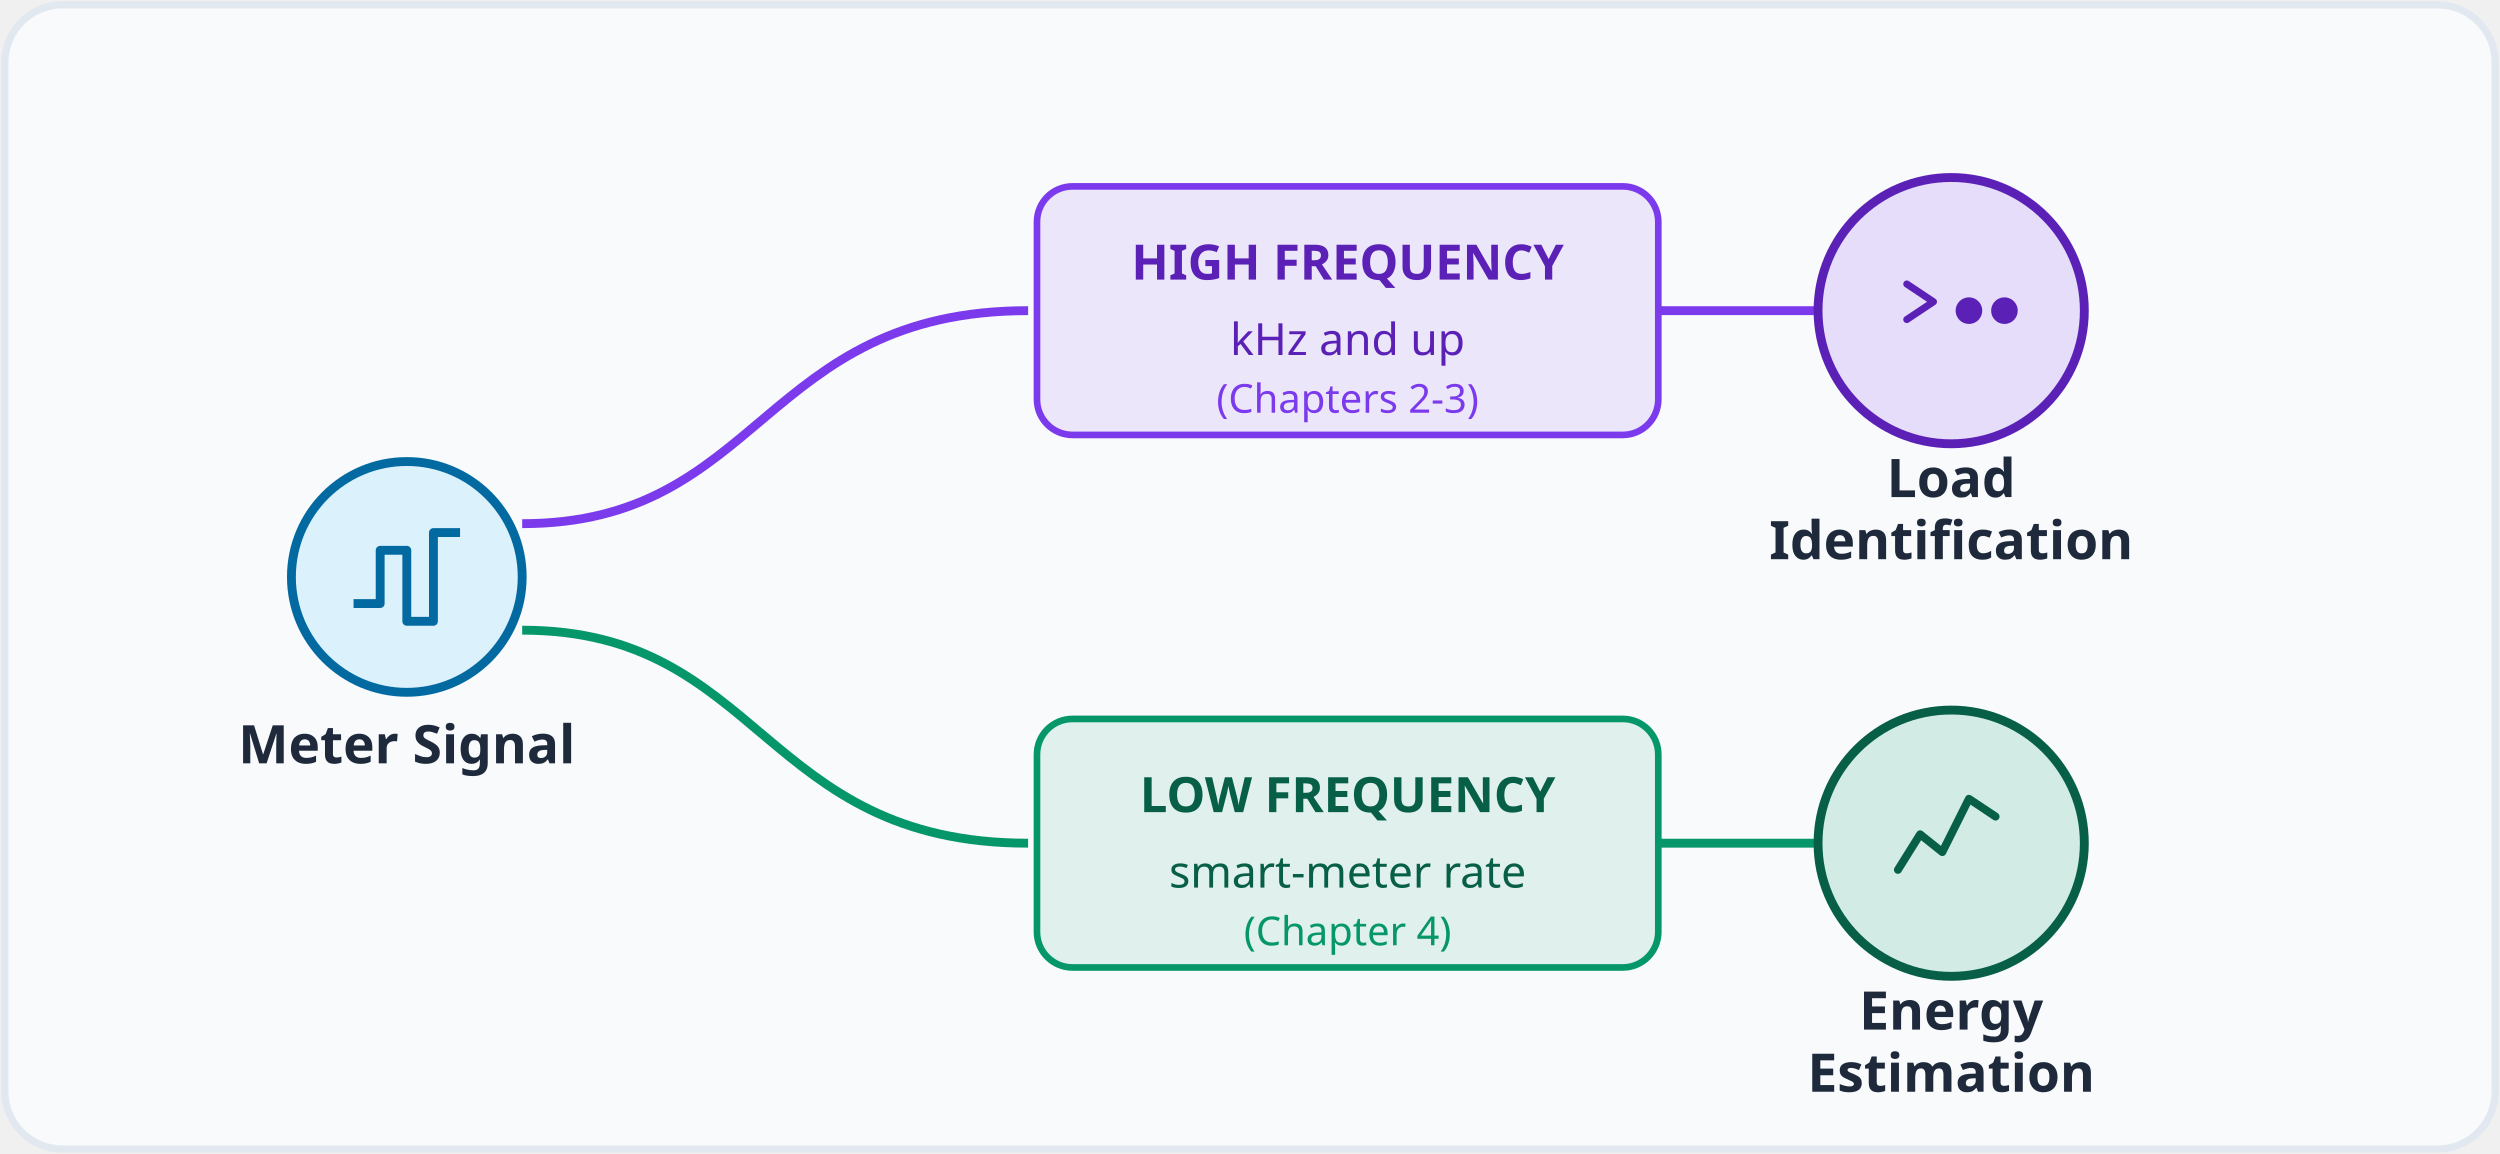
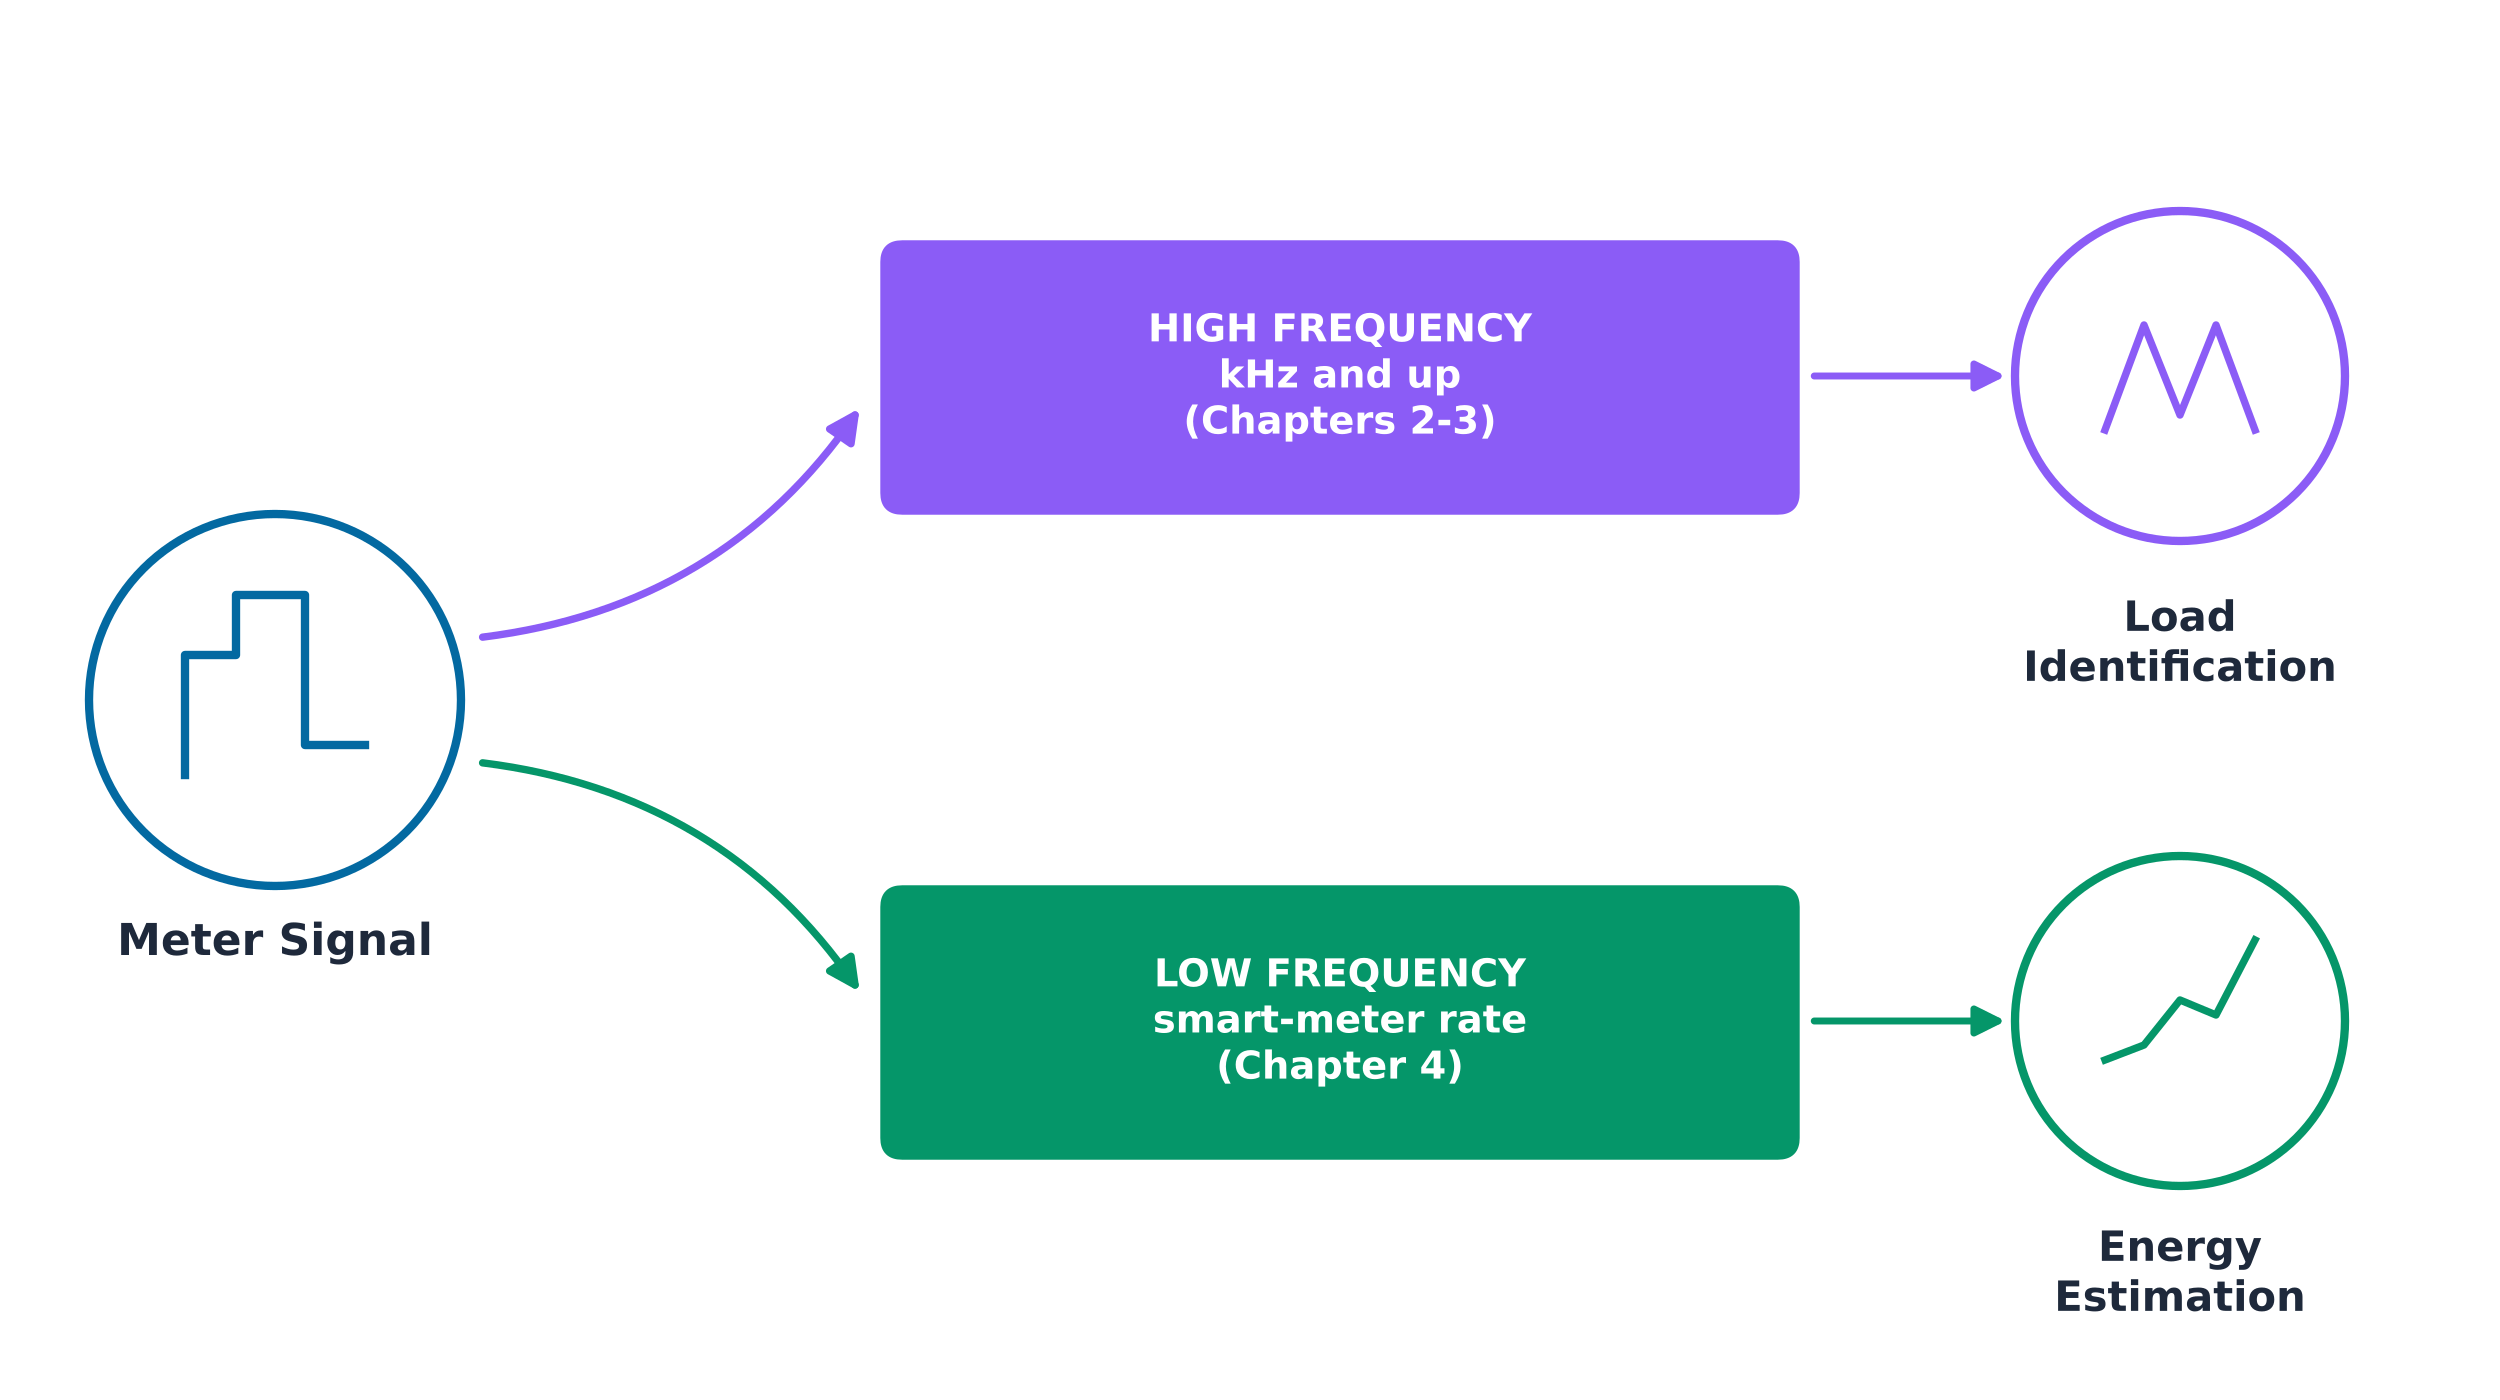
- <svg xmlns="http://www.w3.org/2000/svg" viewBox="0 0 520 240" fill="none">
-   <rect x="1" y="1" width="518" height="238" rx="12" fill="#F8FAFC" stroke="#E2E8F0" stroke-width="1.5" />
-   <g transform="translate(20,0) scale(0.923077)">
-     <circle cx="70" cy="130" r="26" fill="#38BDF8" fill-opacity="0.15" stroke="#0369A1" stroke-width="2" />
-     <polyline points="58,136 64,136 64,124 70,124 70,140 76,140 76,120 82,120" stroke="#0369A1" stroke-width="2" fill="none" stroke-linejoin="round" />
-     <text x="70" y="172" text-anchor="middle" font-family="'Jost', system-ui, sans-serif" font-size="12" font-weight="700" fill="#1E293B">Meter Signal</text>
-     <path d="M 96 118 C 150 118 150 70 210 70" stroke="#7C3AED" stroke-width="2" fill="none" />
-     <path d="M 96 142 C 150 142 150 190 210 190" stroke="#059669" stroke-width="2" fill="none" />
-     <rect x="212" y="42" width="140" height="56" rx="8" fill="#7C3AED" fill-opacity="0.1" stroke="#7C3AED" stroke-width="1.5" />
-     <text x="282" y="63" text-anchor="middle" font-family="'Jost', system-ui, sans-serif" font-size="11" font-weight="700" fill="#5B21B6">HIGH FREQUENCY</text>
-     <text x="282" y="80" text-anchor="middle" font-family="'Libre Franklin', system-ui, sans-serif" font-size="10" fill="#5B21B6">kHz and up</text>
-     <text x="282" y="93" text-anchor="middle" font-family="'Libre Franklin', system-ui, sans-serif" font-size="9" fill="#7C3AED">(Chapters 2-3)</text>
-     <path d="M 352 70 L 388 70" stroke="#7C3AED" stroke-width="2" />
-     <circle cx="418" cy="70" r="30" fill="#7C3AED" fill-opacity="0.15" stroke="#5B21B6" stroke-width="2" />
-     <path d="M 408 64 L 414 68 L 408 72" stroke="#5B21B6" stroke-width="1.6" fill="none" stroke-linecap="round" stroke-linejoin="round" />
-     <circle cx="422" cy="70" r="3" fill="#5B21B6" />
-     <circle cx="430" cy="70" r="3" fill="#5B21B6" />
-     <text x="418" y="112" text-anchor="middle" font-family="'Jost', system-ui, sans-serif" font-size="12" font-weight="700" fill="#1E293B">Load</text>
-     <text x="418" y="126" text-anchor="middle" font-family="'Jost', system-ui, sans-serif" font-size="12" font-weight="700" fill="#1E293B">Identification</text>
-     <rect x="212" y="162" width="140" height="56" rx="8" fill="#059669" fill-opacity="0.1" stroke="#059669" stroke-width="1.5" />
-     <text x="282" y="183" text-anchor="middle" font-family="'Jost', system-ui, sans-serif" font-size="11" font-weight="700" fill="#065F46">LOW FREQUENCY</text>
-     <text x="282" y="200" text-anchor="middle" font-family="'Libre Franklin', system-ui, sans-serif" font-size="10" fill="#065F46">smart-meter rate</text>
-     <text x="282" y="213" text-anchor="middle" font-family="'Libre Franklin', system-ui, sans-serif" font-size="9" fill="#059669">(Chapter 4)</text>
-     <path d="M 352 190 L 388 190" stroke="#059669" stroke-width="2" />
-     <circle cx="418" cy="190" r="30" fill="#059669" fill-opacity="0.15" stroke="#065F46" stroke-width="2" />
-     <polyline points="406,196 411,188 416,192 422,180 428,184" stroke="#065F46" stroke-width="1.8" fill="none" stroke-linecap="round" stroke-linejoin="round" />
-     <text x="418" y="232" text-anchor="middle" font-family="'Jost', system-ui, sans-serif" font-size="12" font-weight="700" fill="#1E293B">Energy</text>
-     <text x="418" y="246" text-anchor="middle" font-family="'Jost', system-ui, sans-serif" font-size="12" font-weight="700" fill="#1E293B">Estimation</text>
+ <svg xmlns="http://www.w3.org/2000/svg" xmlns:xlink="http://www.w3.org/1999/xlink" width="540pt" height="302.4pt" viewBox="0 0 540 302.4" version="1.1">
+   <defs>
+     <style type="text/css">*{stroke-linejoin: round; stroke-linecap: butt}</style>
+   </defs>
+   <g id="figure_1">
+     <g id="patch_1">
+       <path d="M 0 302.4  L 540 302.4  L 540 0  L 0 0  z " style="fill: #ffffff" />
+     </g>
+     <g id="axes_1">
+       <g id="patch_2">
+         <path d="M 59.4 191.376  C 70.055 191.376 80.275 187.143 87.809 179.609  C 95.343 172.075 99.576 161.855 99.576 151.2  C 99.576 140.545 95.343 130.325 87.809 122.791  C 80.275 115.257 70.055 111.024 59.4 111.024  C 48.745 111.024 38.525 115.257 30.991 122.791  C 23.457 130.325 19.224 140.545 19.224 151.2  C 19.224 161.855 23.457 172.075 30.991 179.609  C 38.525 187.143 48.745 191.376 59.4 191.376  L 59.4 191.376  z " clip-path="url(#pfbde1fe60f)" style="fill: none; stroke: #0369a1; stroke-width: 1.8; stroke-linejoin: miter" />
+       </g>
+       <g id="patch_3">
+         <path d="M 104.246 137.625  Q 156.076 131.182 184.688 89.643  " clip-path="url(#pfbde1fe60f)" style="fill: none; stroke: #8b5cf6; stroke-width: 1.6; stroke-linecap: round" />
+         <path d="M 179.205 92.667  L 184.688 89.643  L 183.817 95.843  z " clip-path="url(#pfbde1fe60f)" style="fill: #8b5cf6; stroke: #8b5cf6; stroke-width: 1.6; stroke-linecap: round" />
+       </g>
+       <g id="patch_4">
+         <path d="M 104.246 164.775  Q 156.076 171.218 184.688 212.757  " clip-path="url(#pfbde1fe60f)" style="fill: none; stroke: #059669; stroke-width: 1.6; stroke-linecap: round" />
+         <path d="M 183.817 206.557  L 184.688 212.757  L 179.205 209.733  z " clip-path="url(#pfbde1fe60f)" style="fill: #059669; stroke: #059669; stroke-width: 1.6; stroke-linecap: round" />
+       </g>
+       <g id="patch_5">
+         <path d="M 194.832 110.376  L 384.048 110.376  Q 387.936 110.376 387.936 106.488  L 387.936 56.592  Q 387.936 52.704 384.048 52.704  L 194.832 52.704  Q 190.944 52.704 190.944 56.592  L 190.944 106.488  Q 190.944 110.376 194.832 110.376  z " clip-path="url(#pfbde1fe60f)" style="fill: #8b5cf6; stroke: #8b5cf6; stroke-width: 1.6; stroke-linejoin: miter" />
+       </g>
+       <g id="patch_6">
+         <path d="M 194.832 249.696  L 384.048 249.696  Q 387.936 249.696 387.936 245.808  L 387.936 195.912  Q 387.936 192.024 384.048 192.024  L 194.832 192.024  Q 190.944 192.024 190.944 195.912  L 190.944 245.808  Q 190.944 249.696 194.832 249.696  z " clip-path="url(#pfbde1fe60f)" style="fill: #059669; stroke: #059669; stroke-width: 1.6; stroke-linejoin: miter" />
+       </g>
+       <g id="patch_7">
+         <path d="M 391.882 81.216  Q 412.562 81.216 431.565 81.216  " clip-path="url(#pfbde1fe60f)" style="fill: none; stroke: #8b5cf6; stroke-width: 1.5; stroke-linecap: round" />
+         <path d="M 426.365 78.616  L 431.565 81.216  L 426.365 83.816  z " clip-path="url(#pfbde1fe60f)" style="fill: #8b5cf6; stroke: #8b5cf6; stroke-width: 1.5; stroke-linecap: round" />
+       </g>
+       <g id="patch_8">
+         <path d="M 391.882 220.536  Q 412.562 220.536 431.565 220.536  " clip-path="url(#pfbde1fe60f)" style="fill: none; stroke: #059669; stroke-width: 1.5; stroke-linecap: round" />
+         <path d="M 426.365 217.936  L 431.565 220.536  L 426.365 223.136  z " clip-path="url(#pfbde1fe60f)" style="fill: #059669; stroke: #059669; stroke-width: 1.5; stroke-linecap: round" />
+       </g>
+       <g id="patch_9">
+         <path d="M 470.88 116.856  C 480.332 116.856 489.398 113.101 496.081 106.417  C 502.765 99.734 506.52 90.668 506.52 81.216  C 506.52 71.764 502.765 62.698 496.081 56.015  C 489.398 49.331 480.332 45.576 470.88 45.576  C 461.428 45.576 452.362 49.331 445.679 56.015  C 438.995 62.698 435.24 71.764 435.24 81.216  C 435.24 90.668 438.995 99.734 445.679 106.417  C 452.362 113.101 461.428 116.856 470.88 116.856  L 470.88 116.856  z " clip-path="url(#pfbde1fe60f)" style="fill: none; stroke: #8b5cf6; stroke-width: 1.8; stroke-linejoin: miter" />
+       </g>
+       <g id="patch_10">
+         <path d="M 470.88 256.176  C 480.332 256.176 489.398 252.421 496.081 245.737  C 502.765 239.054 506.52 229.988 506.52 220.536  C 506.52 211.084 502.765 202.018 496.081 195.335  C 489.398 188.651 480.332 184.896 470.88 184.896  C 461.428 184.896 452.362 188.651 445.679 195.335  C 438.995 202.018 435.24 211.084 435.24 220.536  C 435.24 229.988 438.995 239.054 445.679 245.737  C 452.362 252.421 461.428 256.176 470.88 256.176  L 470.88 256.176  z " clip-path="url(#pfbde1fe60f)" style="fill: none; stroke: #059669; stroke-width: 1.8; stroke-linejoin: miter" />
+       </g>
+       <g id="line2d_1">
+         <path d="M 39.96 167.4  L 39.96 141.48  L 50.976 141.48  L 50.976 128.52  L 65.88 128.52  L 65.88 160.92  L 78.84 160.92  " clip-path="url(#pfbde1fe60f)" style="fill: none; stroke: #0369a1; stroke-width: 1.8; stroke-linecap: square" />
+       </g>
+       <g id="line2d_2">
+         <path d="M 454.68 92.88  L 463.104 70.2  L 470.88 89.64  L 478.656 70.2  L 487.08 92.88  " clip-path="url(#pfbde1fe60f)" style="fill: none; stroke: #8b5cf6; stroke-width: 1.6; stroke-linecap: square" />
+       </g>
+       <g id="line2d_3">
+         <path d="M 454.68 228.96  L 463.104 225.72  L 470.88 216  L 478.656 219.24  L 487.08 203.04  " clip-path="url(#pfbde1fe60f)" style="fill: none; stroke: #059669; stroke-width: 1.6; stroke-linecap: square" />
+       </g>
+       <g id="text_1">
+         <g style="fill: #1e293b" transform="translate(25.29871 206.28) scale(0.095 -0.095)">
+           <defs>
+             <path id="DejaVuSans-Bold-30" d="M 588 4666  L 2119 4666  L 3181 2169  L 4250 4666  L 5778 4666  L 5778 0  L 4641 0  L 4641 3413  L 3566 897  L 2803 897  L 1728 3413  L 1728 0  L 588 0  L 588 4666  z " transform="scale(0.015625)" />
+             <path id="DejaVuSans-Bold-48" d="M 4031 1759  L 4031 1441  L 1416 1441  Q 1456 1047 1700 850  Q 1944 653 2381 653  Q 2734 653 3104 758  Q 3475 863 3866 1075  L 3866 213  Q 3469 63 3072 -14  Q 2675 -91 2278 -91  Q 1328 -91 801 392  Q 275 875 275 1747  Q 275 2603 792 3093  Q 1309 3584 2216 3584  Q 3041 3584 3536 3087  Q 4031 2591 4031 1759  z M 2881 2131  Q 2881 2450 2695 2645  Q 2509 2841 2209 2841  Q 1884 2841 1681 2658  Q 1478 2475 1428 2131  L 2881 2131  z " transform="scale(0.015625)" />
+             <path id="DejaVuSans-Bold-57" d="M 1759 4494  L 1759 3500  L 2913 3500  L 2913 2700  L 1759 2700  L 1759 1216  Q 1759 972 1856 886  Q 1953 800 2241 800  L 2816 800  L 2816 0  L 1856 0  Q 1194 0 917 276  Q 641 553 641 1216  L 641 2700  L 84 2700  L 84 3500  L 641 3500  L 641 4494  L 1759 4494  z " transform="scale(0.015625)" />
+             <path id="DejaVuSans-Bold-55" d="M 3138 2547  Q 2991 2616 2845 2648  Q 2700 2681 2553 2681  Q 2122 2681 1889 2404  Q 1656 2128 1656 1613  L 1656 0  L 538 0  L 538 3500  L 1656 3500  L 1656 2925  Q 1872 3269 2151 3426  Q 2431 3584 2822 3584  Q 2878 3584 2943 3579  Q 3009 3575 3134 3559  L 3138 2547  z " transform="scale(0.015625)" />
+             <path id="DejaVuSans-Bold-3" transform="scale(0.015625)" />
+             <path id="DejaVuSans-Bold-36" d="M 3834 4519  L 3834 3531  Q 3450 3703 3084 3790  Q 2719 3878 2394 3878  Q 1963 3878 1756 3759  Q 1550 3641 1550 3391  Q 1550 3203 1689 3098  Q 1828 2994 2194 2919  L 2706 2816  Q 3484 2659 3812 2340  Q 4141 2022 4141 1434  Q 4141 663 3683 286  Q 3225 -91 2284 -91  Q 1841 -91 1394 -6  Q 947 78 500 244  L 500 1259  Q 947 1022 1364 901  Q 1781 781 2169 781  Q 2563 781 2772 912  Q 2981 1044 2981 1288  Q 2981 1506 2839 1625  Q 2697 1744 2272 1838  L 1806 1941  Q 1106 2091 782 2419  Q 459 2747 459 3303  Q 459 4000 909 4375  Q 1359 4750 2203 4750  Q 2588 4750 2994 4692  Q 3400 4634 3834 4519  z " transform="scale(0.015625)" />
+             <path id="DejaVuSans-Bold-4c" d="M 538 3500  L 1656 3500  L 1656 0  L 538 0  L 538 3500  z M 538 4863  L 1656 4863  L 1656 3950  L 538 3950  L 538 4863  z " transform="scale(0.015625)" />
+             <path id="DejaVuSans-Bold-4a" d="M 2919 594  Q 2688 288 2409 144  Q 2131 0 1766 0  Q 1125 0 706 504  Q 288 1009 288 1791  Q 288 2575 706 3076  Q 1125 3578 1766 3578  Q 2131 3578 2409 3434  Q 2688 3291 2919 2981  L 2919 3500  L 4044 3500  L 4044 353  Q 4044 -491 3511 -936  Q 2978 -1381 1966 -1381  Q 1638 -1381 1331 -1331  Q 1025 -1281 716 -1178  L 716 -306  Q 1009 -475 1290 -558  Q 1572 -641 1856 -641  Q 2406 -641 2662 -400  Q 2919 -159 2919 353  L 2919 594  z M 2181 2772  Q 1834 2772 1640 2515  Q 1447 2259 1447 1791  Q 1447 1309 1634 1061  Q 1822 813 2181 813  Q 2531 813 2725 1069  Q 2919 1325 2919 1791  Q 2919 2259 2725 2515  Q 2531 2772 2181 2772  z " transform="scale(0.015625)" />
+             <path id="DejaVuSans-Bold-51" d="M 4056 2131  L 4056 0  L 2931 0  L 2931 347  L 2931 1631  Q 2931 2084 2911 2256  Q 2891 2428 2841 2509  Q 2775 2619 2662 2680  Q 2550 2741 2406 2741  Q 2056 2741 1856 2470  Q 1656 2200 1656 1722  L 1656 0  L 538 0  L 538 3500  L 1656 3500  L 1656 2988  Q 1909 3294 2193 3439  Q 2478 3584 2822 3584  Q 3428 3584 3742 3212  Q 4056 2841 4056 2131  z " transform="scale(0.015625)" />
+             <path id="DejaVuSans-Bold-44" d="M 2106 1575  Q 1756 1575 1579 1456  Q 1403 1338 1403 1106  Q 1403 894 1545 773  Q 1688 653 1941 653  Q 2256 653 2472 879  Q 2688 1106 2688 1447  L 2688 1575  L 2106 1575  z M 3816 1997  L 3816 0  L 2688 0  L 2688 519  Q 2463 200 2181 54  Q 1900 -91 1497 -91  Q 953 -91 614 226  Q 275 544 275 1050  Q 275 1666 698 1953  Q 1122 2241 2028 2241  L 2688 2241  L 2688 2328  Q 2688 2594 2478 2717  Q 2269 2841 1825 2841  Q 1466 2841 1156 2769  Q 847 2697 581 2553  L 581 3406  Q 941 3494 1303 3539  Q 1666 3584 2028 3584  Q 2975 3584 3395 3211  Q 3816 2838 3816 1997  z " transform="scale(0.015625)" />
+             <path id="DejaVuSans-Bold-4f" d="M 538 4863  L 1656 4863  L 1656 0  L 538 0  L 538 4863  z " transform="scale(0.015625)" />
+           </defs>
+           <use xlink:href="#DejaVuSans-Bold-30" />
+           <use xlink:href="#DejaVuSans-Bold-48" transform="translate(99.51562 0)" />
+           <use xlink:href="#DejaVuSans-Bold-57" transform="translate(167.3438 0)" />
+           <use xlink:href="#DejaVuSans-Bold-48" transform="translate(215.1406 0)" />
+           <use xlink:href="#DejaVuSans-Bold-55" transform="translate(282.9688 0)" />
+           <use xlink:href="#DejaVuSans-Bold-3" transform="translate(332.2812 0)" />
+           <use xlink:href="#DejaVuSans-Bold-36" transform="translate(367.0938 0)" />
+           <use xlink:href="#DejaVuSans-Bold-4c" transform="translate(439.1094 0)" />
+           <use xlink:href="#DejaVuSans-Bold-4a" transform="translate(473.3906 0)" />
+           <use xlink:href="#DejaVuSans-Bold-51" transform="translate(544.9688 0)" />
+           <use xlink:href="#DejaVuSans-Bold-44" transform="translate(616.1562 0)" />
+           <use xlink:href="#DejaVuSans-Bold-4f" transform="translate(683.6406 0)" />
+         </g>
+       </g>
+       <g id="text_2">
+         <g style="fill: #ffffff" transform="translate(247.977 73.73378) scale(0.083 -0.083)">
+           <defs>
+             <path id="DejaVuSans-Bold-2b" d="M 588 4666  L 1791 4666  L 1791 2888  L 3566 2888  L 3566 4666  L 4769 4666  L 4769 0  L 3566 0  L 3566 1978  L 1791 1978  L 1791 0  L 588 0  L 588 4666  z " transform="scale(0.015625)" />
+             <path id="DejaVuSans-Bold-2c" d="M 588 4666  L 1791 4666  L 1791 0  L 588 0  L 588 4666  z " transform="scale(0.015625)" />
+             <path id="DejaVuSans-Bold-2a" d="M 4781 347  Q 4331 128 3847 18  Q 3363 -91 2847 -91  Q 1681 -91 1000 561  Q 319 1213 319 2328  Q 319 3456 1012 4103  Q 1706 4750 2913 4750  Q 3378 4750 3804 4662  Q 4231 4575 4609 4403  L 4609 3438  Q 4219 3659 3833 3768  Q 3447 3878 3059 3878  Q 2341 3878 1952 3476  Q 1563 3075 1563 2328  Q 1563 1588 1938 1184  Q 2313 781 3003 781  Q 3191 781 3352 804  Q 3513 828 3641 878  L 3641 1784  L 2906 1784  L 2906 2591  L 4781 2591  L 4781 347  z " transform="scale(0.015625)" />
+             <path id="DejaVuSans-Bold-29" d="M 588 4666  L 3834 4666  L 3834 3756  L 1791 3756  L 1791 2888  L 3713 2888  L 3713 1978  L 1791 1978  L 1791 0  L 588 0  L 588 4666  z " transform="scale(0.015625)" />
+             <path id="DejaVuSans-Bold-35" d="M 2297 2597  Q 2675 2597 2839 2737  Q 3003 2878 3003 3200  Q 3003 3519 2839 3656  Q 2675 3794 2297 3794  L 1791 3794  L 1791 2597  L 2297 2597  z M 1791 1766  L 1791 0  L 588 0  L 588 4666  L 2425 4666  Q 3347 4666 3776 4356  Q 4206 4047 4206 3378  Q 4206 2916 3982 2619  Q 3759 2322 3309 2181  Q 3556 2125 3751 1926  Q 3947 1728 4147 1325  L 4800 0  L 3519 0  L 2950 1159  Q 2778 1509 2601 1637  Q 2425 1766 2131 1766  L 1791 1766  z " transform="scale(0.015625)" />
+             <path id="DejaVuSans-Bold-28" d="M 588 4666  L 3834 4666  L 3834 3756  L 1791 3756  L 1791 2888  L 3713 2888  L 3713 1978  L 1791 1978  L 1791 909  L 3903 909  L 3903 0  L 588 0  L 588 4666  z " transform="scale(0.015625)" />
+             <path id="DejaVuSans-Bold-34" d="M 2847 -84  L 2753 -84  Q 1600 -84 959 553  Q 319 1191 319 2328  Q 319 3463 958 4106  Q 1597 4750 2719 4750  Q 3853 4750 4486 4112  Q 5119 3475 5119 2328  Q 5119 1541 4783 972  Q 4447 403 3816 116  L 4756 -934  L 3609 -934  L 2847 -84  z M 2719 3878  Q 2169 3878 1866 3472  Q 1563 3066 1563 2328  Q 1563 1578 1859 1179  Q 2156 781 2719 781  Q 3272 781 3575 1187  Q 3878 1594 3878 2328  Q 3878 3066 3575 3472  Q 3272 3878 2719 3878  z " transform="scale(0.015625)" />
+             <path id="DejaVuSans-Bold-38" d="M 588 4666  L 1791 4666  L 1791 1869  Q 1791 1291 1980 1042  Q 2169 794 2597 794  Q 3028 794 3217 1042  Q 3406 1291 3406 1869  L 3406 4666  L 4609 4666  L 4609 1869  Q 4609 878 4112 393  Q 3616 -91 2597 -91  Q 1581 -91 1084 393  Q 588 878 588 1869  L 588 4666  z " transform="scale(0.015625)" />
+             <path id="DejaVuSans-Bold-31" d="M 588 4666  L 1931 4666  L 3628 1466  L 3628 4666  L 4769 4666  L 4769 0  L 3425 0  L 1728 3200  L 1728 0  L 588 0  L 588 4666  z " transform="scale(0.015625)" />
+             <path id="DejaVuSans-Bold-26" d="M 4288 256  Q 3956 84 3597 -3  Q 3238 -91 2847 -91  Q 1681 -91 1000 561  Q 319 1213 319 2328  Q 319 3447 1000 4098  Q 1681 4750 2847 4750  Q 3238 4750 3597 4662  Q 3956 4575 4288 4403  L 4288 3438  Q 3953 3666 3628 3772  Q 3303 3878 2944 3878  Q 2300 3878 1931 3465  Q 1563 3053 1563 2328  Q 1563 1606 1931 1193  Q 2300 781 2944 781  Q 3303 781 3628 887  Q 3953 994 4288 1222  L 4288 256  z " transform="scale(0.015625)" />
+             <path id="DejaVuSans-Bold-3c" d="M -63 4666  L 1253 4666  L 2316 3003  L 3378 4666  L 4697 4666  L 2919 1966  L 2919 0  L 1716 0  L 1716 1966  L -63 4666  z " transform="scale(0.015625)" />
+           </defs>
+           <use xlink:href="#DejaVuSans-Bold-2b" />
+           <use xlink:href="#DejaVuSans-Bold-2c" transform="translate(83.6875 0)" />
+           <use xlink:href="#DejaVuSans-Bold-2a" transform="translate(120.8906 0)" />
+           <use xlink:href="#DejaVuSans-Bold-2b" transform="translate(202.9688 0)" />
+           <use xlink:href="#DejaVuSans-Bold-3" transform="translate(286.6562 0)" />
+           <use xlink:href="#DejaVuSans-Bold-29" transform="translate(321.4688 0)" />
+           <use xlink:href="#DejaVuSans-Bold-35" transform="translate(389.7812 0)" />
+           <use xlink:href="#DejaVuSans-Bold-28" transform="translate(466.7812 0)" />
+           <use xlink:href="#DejaVuSans-Bold-34" transform="translate(535.0938 0)" />
+           <use xlink:href="#DejaVuSans-Bold-38" transform="translate(620.1094 0)" />
+           <use xlink:href="#DejaVuSans-Bold-28" transform="translate(701.3125 0)" />
+           <use xlink:href="#DejaVuSans-Bold-31" transform="translate(769.625 0)" />
+           <use xlink:href="#DejaVuSans-Bold-26" transform="translate(853.3125 0)" />
+           <use xlink:href="#DejaVuSans-Bold-3c" transform="translate(926.7031 0)" />
+         </g>
+         <g style="fill: #ffffff" transform="translate(263.2522 83.69606) scale(0.083 -0.083)">
+           <defs>
+             <path id="DejaVuSans-Bold-4e" d="M 538 4863  L 1656 4863  L 1656 2216  L 2944 3500  L 4244 3500  L 2534 1894  L 4378 0  L 3022 0  L 1656 1459  L 1656 0  L 538 0  L 538 4863  z " transform="scale(0.015625)" />
+             <path id="DejaVuSans-Bold-5d" d="M 366 3500  L 3419 3500  L 3419 2719  L 1575 800  L 3419 800  L 3419 0  L 288 0  L 288 781  L 2131 2700  L 366 2700  L 366 3500  z " transform="scale(0.015625)" />
+             <path id="DejaVuSans-Bold-47" d="M 2919 2988  L 2919 4863  L 4044 4863  L 4044 0  L 2919 0  L 2919 506  Q 2688 197 2409 53  Q 2131 -91 1766 -91  Q 1119 -91 703 423  Q 288 938 288 1747  Q 288 2556 703 3070  Q 1119 3584 1766 3584  Q 2128 3584 2408 3439  Q 2688 3294 2919 2988  z M 2181 722  Q 2541 722 2730 984  Q 2919 1247 2919 1747  Q 2919 2247 2730 2509  Q 2541 2772 2181 2772  Q 1825 2772 1636 2509  Q 1447 2247 1447 1747  Q 1447 1247 1636 984  Q 1825 722 2181 722  z " transform="scale(0.015625)" />
+             <path id="DejaVuSans-Bold-58" d="M 500 1363  L 500 3500  L 1625 3500  L 1625 3150  Q 1625 2866 1622 2436  Q 1619 2006 1619 1863  Q 1619 1441 1641 1255  Q 1663 1069 1716 984  Q 1784 875 1895 815  Q 2006 756 2150 756  Q 2500 756 2700 1025  Q 2900 1294 2900 1772  L 2900 3500  L 4019 3500  L 4019 0  L 2900 0  L 2900 506  Q 2647 200 2364 54  Q 2081 -91 1741 -91  Q 1134 -91 817 281  Q 500 653 500 1363  z " transform="scale(0.015625)" />
+             <path id="DejaVuSans-Bold-53" d="M 1656 506  L 1656 -1331  L 538 -1331  L 538 3500  L 1656 3500  L 1656 2988  Q 1888 3294 2169 3439  Q 2450 3584 2816 3584  Q 3463 3584 3878 3070  Q 4294 2556 4294 1747  Q 4294 938 3878 423  Q 3463 -91 2816 -91  Q 2450 -91 2169 54  Q 1888 200 1656 506  z M 2400 2772  Q 2041 2772 1848 2508  Q 1656 2244 1656 1747  Q 1656 1250 1848 986  Q 2041 722 2400 722  Q 2759 722 2948 984  Q 3138 1247 3138 1747  Q 3138 2247 2948 2509  Q 2759 2772 2400 2772  z " transform="scale(0.015625)" />
+           </defs>
+           <use xlink:href="#DejaVuSans-Bold-4e" />
+           <use xlink:href="#DejaVuSans-Bold-2b" transform="translate(66.5 0)" />
+           <use xlink:href="#DejaVuSans-Bold-5d" transform="translate(150.1875 0)" />
+           <use xlink:href="#DejaVuSans-Bold-3" transform="translate(208.3906 0)" />
+           <use xlink:href="#DejaVuSans-Bold-44" transform="translate(243.2031 0)" />
+           <use xlink:href="#DejaVuSans-Bold-51" transform="translate(310.6875 0)" />
+           <use xlink:href="#DejaVuSans-Bold-47" transform="translate(381.875 0)" />
+           <use xlink:href="#DejaVuSans-Bold-3" transform="translate(453.4531 0)" />
+           <use xlink:href="#DejaVuSans-Bold-58" transform="translate(488.2656 0)" />
+           <use xlink:href="#DejaVuSans-Bold-53" transform="translate(559.4531 0)" />
+         </g>
+         <g style="fill: #ffffff" transform="translate(255.6188 93.65832) scale(0.083 -0.083)">
+           <defs>
+             <path id="DejaVuSans-Bold-b" d="M 2413 -844  L 1484 -844  Q 1006 -72 778 623  Q 550 1319 550 2003  Q 550 2688 779 3389  Q 1009 4091 1484 4856  L 2413 4856  Q 2013 4116 1813 3408  Q 1613 2700 1613 2009  Q 1613 1319 1811 609  Q 2009 -100 2413 -844  z " transform="scale(0.015625)" />
+             <path id="DejaVuSans-Bold-4b" d="M 4056 2131  L 4056 0  L 2931 0  L 2931 347  L 2931 1625  Q 2931 2084 2911 2256  Q 2891 2428 2841 2509  Q 2775 2619 2662 2680  Q 2550 2741 2406 2741  Q 2056 2741 1856 2470  Q 1656 2200 1656 1722  L 1656 0  L 538 0  L 538 4863  L 1656 4863  L 1656 2988  Q 1909 3294 2193 3439  Q 2478 3584 2822 3584  Q 3428 3584 3742 3212  Q 4056 2841 4056 2131  z " transform="scale(0.015625)" />
+             <path id="DejaVuSans-Bold-56" d="M 3272 3391  L 3272 2541  Q 2913 2691 2578 2766  Q 2244 2841 1947 2841  Q 1628 2841 1473 2761  Q 1319 2681 1319 2516  Q 1319 2381 1436 2309  Q 1553 2238 1856 2203  L 2053 2175  Q 2913 2066 3209 1816  Q 3506 1566 3506 1031  Q 3506 472 3093 190  Q 2681 -91 1863 -91  Q 1516 -91 1145 -36  Q 775 19 384 128  L 384 978  Q 719 816 1070 734  Q 1422 653 1784 653  Q 2113 653 2278 743  Q 2444 834 2444 1013  Q 2444 1163 2330 1236  Q 2216 1309 1875 1350  L 1678 1375  Q 931 1469 631 1722  Q 331 1975 331 2491  Q 331 3047 712 3315  Q 1094 3584 1881 3584  Q 2191 3584 2531 3537  Q 2872 3491 3272 3391  z " transform="scale(0.015625)" />
+             <path id="DejaVuSans-Bold-15" d="M 1844 884  L 3897 884  L 3897 0  L 506 0  L 506 884  L 2209 2388  Q 2438 2594 2547 2791  Q 2656 2988 2656 3200  Q 2656 3528 2436 3728  Q 2216 3928 1850 3928  Q 1569 3928 1234 3808  Q 900 3688 519 3450  L 519 4475  Q 925 4609 1322 4679  Q 1719 4750 2100 4750  Q 2938 4750 3402 4381  Q 3866 4013 3866 3353  Q 3866 2972 3669 2642  Q 3472 2313 2841 1759  L 1844 884  z " transform="scale(0.015625)" />
+             <path id="DejaVuSans-Bold-10" d="M 347 2297  L 2309 2297  L 2309 1388  L 347 1388  L 347 2297  z " transform="scale(0.015625)" />
+             <path id="DejaVuSans-Bold-16" d="M 2981 2516  Q 3453 2394 3698 2092  Q 3944 1791 3944 1325  Q 3944 631 3412 270  Q 2881 -91 1863 -91  Q 1503 -91 1142 -33  Q 781 25 428 141  L 428 1069  Q 766 900 1098 814  Q 1431 728 1753 728  Q 2231 728 2486 893  Q 2741 1059 2741 1369  Q 2741 1688 2480 1852  Q 2219 2016 1709 2016  L 1228 2016  L 1228 2791  L 1734 2791  Q 2188 2791 2409 2933  Q 2631 3075 2631 3366  Q 2631 3634 2415 3781  Q 2200 3928 1806 3928  Q 1516 3928 1219 3862  Q 922 3797 628 3669  L 628 4550  Q 984 4650 1334 4700  Q 1684 4750 2022 4750  Q 2931 4750 3382 4451  Q 3834 4153 3834 3553  Q 3834 3144 3618 2883  Q 3403 2622 2981 2516  z " transform="scale(0.015625)" />
+             <path id="DejaVuSans-Bold-c" d="M 513 -844  Q 913 -100 1113 609  Q 1313 1319 1313 2009  Q 1313 2700 1113 3408  Q 913 4116 513 4856  L 1441 4856  Q 1916 4091 2145 3389  Q 2375 2688 2375 2003  Q 2375 1319 2147 623  Q 1919 -72 1441 -844  L 513 -844  z " transform="scale(0.015625)" />
+           </defs>
+           <use xlink:href="#DejaVuSans-Bold-b" />
+           <use xlink:href="#DejaVuSans-Bold-26" transform="translate(45.70312 0)" />
+           <use xlink:href="#DejaVuSans-Bold-4b" transform="translate(119.0938 0)" />
+           <use xlink:href="#DejaVuSans-Bold-44" transform="translate(190.2812 0)" />
+           <use xlink:href="#DejaVuSans-Bold-53" transform="translate(257.7656 0)" />
+           <use xlink:href="#DejaVuSans-Bold-57" transform="translate(329.3438 0)" />
+           <use xlink:href="#DejaVuSans-Bold-48" transform="translate(377.1406 0)" />
+           <use xlink:href="#DejaVuSans-Bold-55" transform="translate(444.9688 0)" />
+           <use xlink:href="#DejaVuSans-Bold-56" transform="translate(494.2812 0)" />
+           <use xlink:href="#DejaVuSans-Bold-3" transform="translate(553.7969 0)" />
+           <use xlink:href="#DejaVuSans-Bold-15" transform="translate(588.6094 0)" />
+           <use xlink:href="#DejaVuSans-Bold-10" transform="translate(658.1875 0)" />
+           <use xlink:href="#DejaVuSans-Bold-16" transform="translate(699.6875 0)" />
+           <use xlink:href="#DejaVuSans-Bold-c" transform="translate(769.2656 0)" />
+         </g>
+       </g>
+       <g id="text_3">
+         <g style="fill: #ffffff" transform="translate(249.2712 213.0541) scale(0.083 -0.083)">
+           <defs>
+             <path id="DejaVuSans-Bold-2f" d="M 588 4666  L 1791 4666  L 1791 909  L 3903 909  L 3903 0  L 588 0  L 588 4666  z " transform="scale(0.015625)" />
+             <path id="DejaVuSans-Bold-32" d="M 2719 3878  Q 2169 3878 1866 3472  Q 1563 3066 1563 2328  Q 1563 1594 1866 1187  Q 2169 781 2719 781  Q 3272 781 3575 1187  Q 3878 1594 3878 2328  Q 3878 3066 3575 3472  Q 3272 3878 2719 3878  z M 2719 4750  Q 3844 4750 4481 4106  Q 5119 3463 5119 2328  Q 5119 1197 4481 553  Q 3844 -91 2719 -91  Q 1597 -91 958 553  Q 319 1197 319 2328  Q 319 3463 958 4106  Q 1597 4750 2719 4750  z " transform="scale(0.015625)" />
+             <path id="DejaVuSans-Bold-3a" d="M 191 4666  L 1344 4666  L 2150 1275  L 2950 4666  L 4109 4666  L 4909 1275  L 5716 4666  L 6859 4666  L 5759 0  L 4372 0  L 3525 3547  L 2688 0  L 1300 0  L 191 4666  z " transform="scale(0.015625)" />
+           </defs>
+           <use xlink:href="#DejaVuSans-Bold-2f" />
+           <use xlink:href="#DejaVuSans-Bold-32" transform="translate(60.15625 0)" />
+           <use xlink:href="#DejaVuSans-Bold-3a" transform="translate(145.1719 0)" />
+           <use xlink:href="#DejaVuSans-Bold-3" transform="translate(255.4688 0)" />
+           <use xlink:href="#DejaVuSans-Bold-29" transform="translate(290.2812 0)" />
+           <use xlink:href="#DejaVuSans-Bold-35" transform="translate(358.5938 0)" />
+           <use xlink:href="#DejaVuSans-Bold-28" transform="translate(435.5938 0)" />
+           <use xlink:href="#DejaVuSans-Bold-34" transform="translate(503.9062 0)" />
+           <use xlink:href="#DejaVuSans-Bold-38" transform="translate(588.9219 0)" />
+           <use xlink:href="#DejaVuSans-Bold-28" transform="translate(670.125 0)" />
+           <use xlink:href="#DejaVuSans-Bold-31" transform="translate(738.4375 0)" />
+           <use xlink:href="#DejaVuSans-Bold-26" transform="translate(822.125 0)" />
+           <use xlink:href="#DejaVuSans-Bold-3c" transform="translate(895.5156 0)" />
+         </g>
+         <g style="fill: #ffffff" transform="translate(249.0184 223.0157) scale(0.083 -0.083)">
+           <defs>
+             <path id="DejaVuSans-Bold-50" d="M 3781 2919  Q 3994 3244 4286 3414  Q 4578 3584 4928 3584  Q 5531 3584 5847 3212  Q 6163 2841 6163 2131  L 6163 0  L 5038 0  L 5038 1825  Q 5041 1866 5042 1909  Q 5044 1953 5044 2034  Q 5044 2406 4934 2573  Q 4825 2741 4581 2741  Q 4263 2741 4089 2478  Q 3916 2216 3909 1719  L 3909 0  L 2784 0  L 2784 1825  Q 2784 2406 2684 2573  Q 2584 2741 2328 2741  Q 2006 2741 1831 2477  Q 1656 2213 1656 1722  L 1656 0  L 531 0  L 531 3500  L 1656 3500  L 1656 2988  Q 1863 3284 2130 3434  Q 2397 3584 2719 3584  Q 3081 3584 3359 3409  Q 3638 3234 3781 2919  z " transform="scale(0.015625)" />
+           </defs>
+           <use xlink:href="#DejaVuSans-Bold-56" />
+           <use xlink:href="#DejaVuSans-Bold-50" transform="translate(59.51562 0)" />
+           <use xlink:href="#DejaVuSans-Bold-44" transform="translate(163.7188 0)" />
+           <use xlink:href="#DejaVuSans-Bold-55" transform="translate(231.2031 0)" />
+           <use xlink:href="#DejaVuSans-Bold-57" transform="translate(280.5156 0)" />
+           <use xlink:href="#DejaVuSans-Bold-10" transform="translate(328.3125 0)" />
+           <use xlink:href="#DejaVuSans-Bold-50" transform="translate(369.8125 0)" />
+           <use xlink:href="#DejaVuSans-Bold-48" transform="translate(474.0156 0)" />
+           <use xlink:href="#DejaVuSans-Bold-57" transform="translate(541.8438 0)" />
+           <use xlink:href="#DejaVuSans-Bold-48" transform="translate(589.6406 0)" />
+           <use xlink:href="#DejaVuSans-Bold-55" transform="translate(657.4688 0)" />
+           <use xlink:href="#DejaVuSans-Bold-3" transform="translate(706.7812 0)" />
+           <use xlink:href="#DejaVuSans-Bold-55" transform="translate(741.5938 0)" />
+           <use xlink:href="#DejaVuSans-Bold-44" transform="translate(790.9062 0)" />
+           <use xlink:href="#DejaVuSans-Bold-57" transform="translate(858.3906 0)" />
+           <use xlink:href="#DejaVuSans-Bold-48" transform="translate(906.1875 0)" />
+         </g>
+         <g style="fill: #ffffff" transform="translate(262.6984 232.978) scale(0.083 -0.083)">
+           <defs>
+             <path id="DejaVuSans-Bold-17" d="M 2356 3675  L 1038 1722  L 2356 1722  L 2356 3675  z M 2156 4666  L 3494 4666  L 3494 1722  L 4159 1722  L 4159 850  L 3494 850  L 3494 0  L 2356 0  L 2356 850  L 288 850  L 288 1881  L 2156 4666  z " transform="scale(0.015625)" />
+           </defs>
+           <use xlink:href="#DejaVuSans-Bold-b" />
+           <use xlink:href="#DejaVuSans-Bold-26" transform="translate(45.70312 0)" />
+           <use xlink:href="#DejaVuSans-Bold-4b" transform="translate(119.0938 0)" />
+           <use xlink:href="#DejaVuSans-Bold-44" transform="translate(190.2812 0)" />
+           <use xlink:href="#DejaVuSans-Bold-53" transform="translate(257.7656 0)" />
+           <use xlink:href="#DejaVuSans-Bold-57" transform="translate(329.3438 0)" />
+           <use xlink:href="#DejaVuSans-Bold-48" transform="translate(377.1406 0)" />
+           <use xlink:href="#DejaVuSans-Bold-55" transform="translate(444.9688 0)" />
+           <use xlink:href="#DejaVuSans-Bold-3" transform="translate(494.2812 0)" />
+           <use xlink:href="#DejaVuSans-Bold-17" transform="translate(529.0938 0)" />
+           <use xlink:href="#DejaVuSans-Bold-c" transform="translate(598.6719 0)" />
+         </g>
+       </g>
+       <g id="text_4">
+         <g style="fill: #1e293b" transform="translate(458.6632 136.2595) scale(0.09 -0.09)">
+           <defs>
+             <path id="DejaVuSans-Bold-52" d="M 2203 2784  Q 1831 2784 1636 2517  Q 1441 2250 1441 1747  Q 1441 1244 1636 976  Q 1831 709 2203 709  Q 2569 709 2762 976  Q 2956 1244 2956 1747  Q 2956 2250 2762 2517  Q 2569 2784 2203 2784  z M 2203 3584  Q 3106 3584 3614 3096  Q 4122 2609 4122 1747  Q 4122 884 3614 396  Q 3106 -91 2203 -91  Q 1297 -91 786 396  Q 275 884 275 1747  Q 275 2609 786 3096  Q 1297 3584 2203 3584  z " transform="scale(0.015625)" />
+           </defs>
+           <use xlink:href="#DejaVuSans-Bold-2f" />
+           <use xlink:href="#DejaVuSans-Bold-52" transform="translate(63.71875 0)" />
+           <use xlink:href="#DejaVuSans-Bold-44" transform="translate(132.4219 0)" />
+           <use xlink:href="#DejaVuSans-Bold-47" transform="translate(199.9062 0)" />
+         </g>
+         <g style="fill: #1e293b" transform="translate(437.007 147.0619) scale(0.09 -0.09)">
+           <defs>
+             <path id="DejaVuSans-Bold-13ab" d="M 3078 4863  L 4206 4863  L 4206 3950  L 3078 3950  L 3078 4863  z M 2847 4863  L 2847 4128  L 2228 4128  Q 1994 4128 1903 4042  Q 1813 3956 1813 3744  L 1813 3500  L 4206 3500  L 4206 0  L 3078 0  L 3078 2700  L 1813 2700  L 1813 0  L 684 0  L 684 2700  L 134 2700  L 134 3500  L 684 3500  L 684 3744  Q 684 4316 1003 4589  Q 1322 4863 1991 4863  L 2847 4863  z " transform="scale(0.015625)" />
+             <path id="DejaVuSans-Bold-46" d="M 3366 3391  L 3366 2478  Q 3138 2634 2908 2709  Q 2678 2784 2431 2784  Q 1963 2784 1702 2511  Q 1441 2238 1441 1747  Q 1441 1256 1702 982  Q 1963 709 2431 709  Q 2694 709 2930 787  Q 3166 866 3366 1019  L 3366 103  Q 3103 6 2833 -42  Q 2563 -91 2291 -91  Q 1344 -91 809 395  Q 275 881 275 1747  Q 275 2613 809 3098  Q 1344 3584 2291 3584  Q 2566 3584 2833 3536  Q 3100 3488 3366 3391  z " transform="scale(0.015625)" />
+           </defs>
+           <use xlink:href="#DejaVuSans-Bold-2c" />
+           <use xlink:href="#DejaVuSans-Bold-47" transform="translate(37.20312 0)" />
+           <use xlink:href="#DejaVuSans-Bold-48" transform="translate(108.7812 0)" />
+           <use xlink:href="#DejaVuSans-Bold-51" transform="translate(176.6094 0)" />
+           <use xlink:href="#DejaVuSans-Bold-57" transform="translate(247.7969 0)" />
+           <use xlink:href="#DejaVuSans-Bold-4c" transform="translate(295.5938 0)" />
+           <use xlink:href="#DejaVuSans-Bold-13ab" transform="translate(329.875 0)" />
+           <use xlink:href="#DejaVuSans-Bold-46" transform="translate(404 0)" />
+           <use xlink:href="#DejaVuSans-Bold-44" transform="translate(463.2812 0)" />
+           <use xlink:href="#DejaVuSans-Bold-57" transform="translate(530.7656 0)" />
+           <use xlink:href="#DejaVuSans-Bold-4c" transform="translate(578.5625 0)" />
+           <use xlink:href="#DejaVuSans-Bold-52" transform="translate(612.8438 0)" />
+           <use xlink:href="#DejaVuSans-Bold-51" transform="translate(681.5469 0)" />
+         </g>
+       </g>
+       <g id="text_5">
+         <g style="fill: #1e293b" transform="translate(453.1767 272.3388) scale(0.09 -0.09)">
+           <defs>
+             <path id="DejaVuSans-Bold-5c" d="M 78 3500  L 1197 3500  L 2138 1125  L 2938 3500  L 4056 3500  L 2584 -331  Q 2363 -916 2067 -1148  Q 1772 -1381 1288 -1381  L 641 -1381  L 641 -647  L 991 -647  Q 1275 -647 1404 -556  Q 1534 -466 1606 -231  L 1638 -134  L 78 3500  z " transform="scale(0.015625)" />
+           </defs>
+           <use xlink:href="#DejaVuSans-Bold-28" />
+           <use xlink:href="#DejaVuSans-Bold-51" transform="translate(68.3125 0)" />
+           <use xlink:href="#DejaVuSans-Bold-48" transform="translate(139.5 0)" />
+           <use xlink:href="#DejaVuSans-Bold-55" transform="translate(207.3281 0)" />
+           <use xlink:href="#DejaVuSans-Bold-4a" transform="translate(256.6406 0)" />
+           <use xlink:href="#DejaVuSans-Bold-5c" transform="translate(328.2188 0)" />
+         </g>
+         <g style="fill: #1e293b" transform="translate(443.7197 283.1412) scale(0.09 -0.09)">
+           <use xlink:href="#DejaVuSans-Bold-28" />
+           <use xlink:href="#DejaVuSans-Bold-56" transform="translate(68.3125 0)" />
+           <use xlink:href="#DejaVuSans-Bold-57" transform="translate(127.8281 0)" />
+           <use xlink:href="#DejaVuSans-Bold-4c" transform="translate(175.625 0)" />
+           <use xlink:href="#DejaVuSans-Bold-50" transform="translate(209.9062 0)" />
+           <use xlink:href="#DejaVuSans-Bold-44" transform="translate(314.1094 0)" />
+           <use xlink:href="#DejaVuSans-Bold-57" transform="translate(381.5938 0)" />
+           <use xlink:href="#DejaVuSans-Bold-4c" transform="translate(429.3906 0)" />
+           <use xlink:href="#DejaVuSans-Bold-52" transform="translate(463.6719 0)" />
+           <use xlink:href="#DejaVuSans-Bold-51" transform="translate(532.375 0)" />
+         </g>
+       </g>
+     </g>
  </g>
+   <defs>
+     <clipPath id="pfbde1fe60f">
+       <rect x="10.8" y="15.12" width="518.4" height="272.16" />
+     </clipPath>
+   </defs>
</svg>
